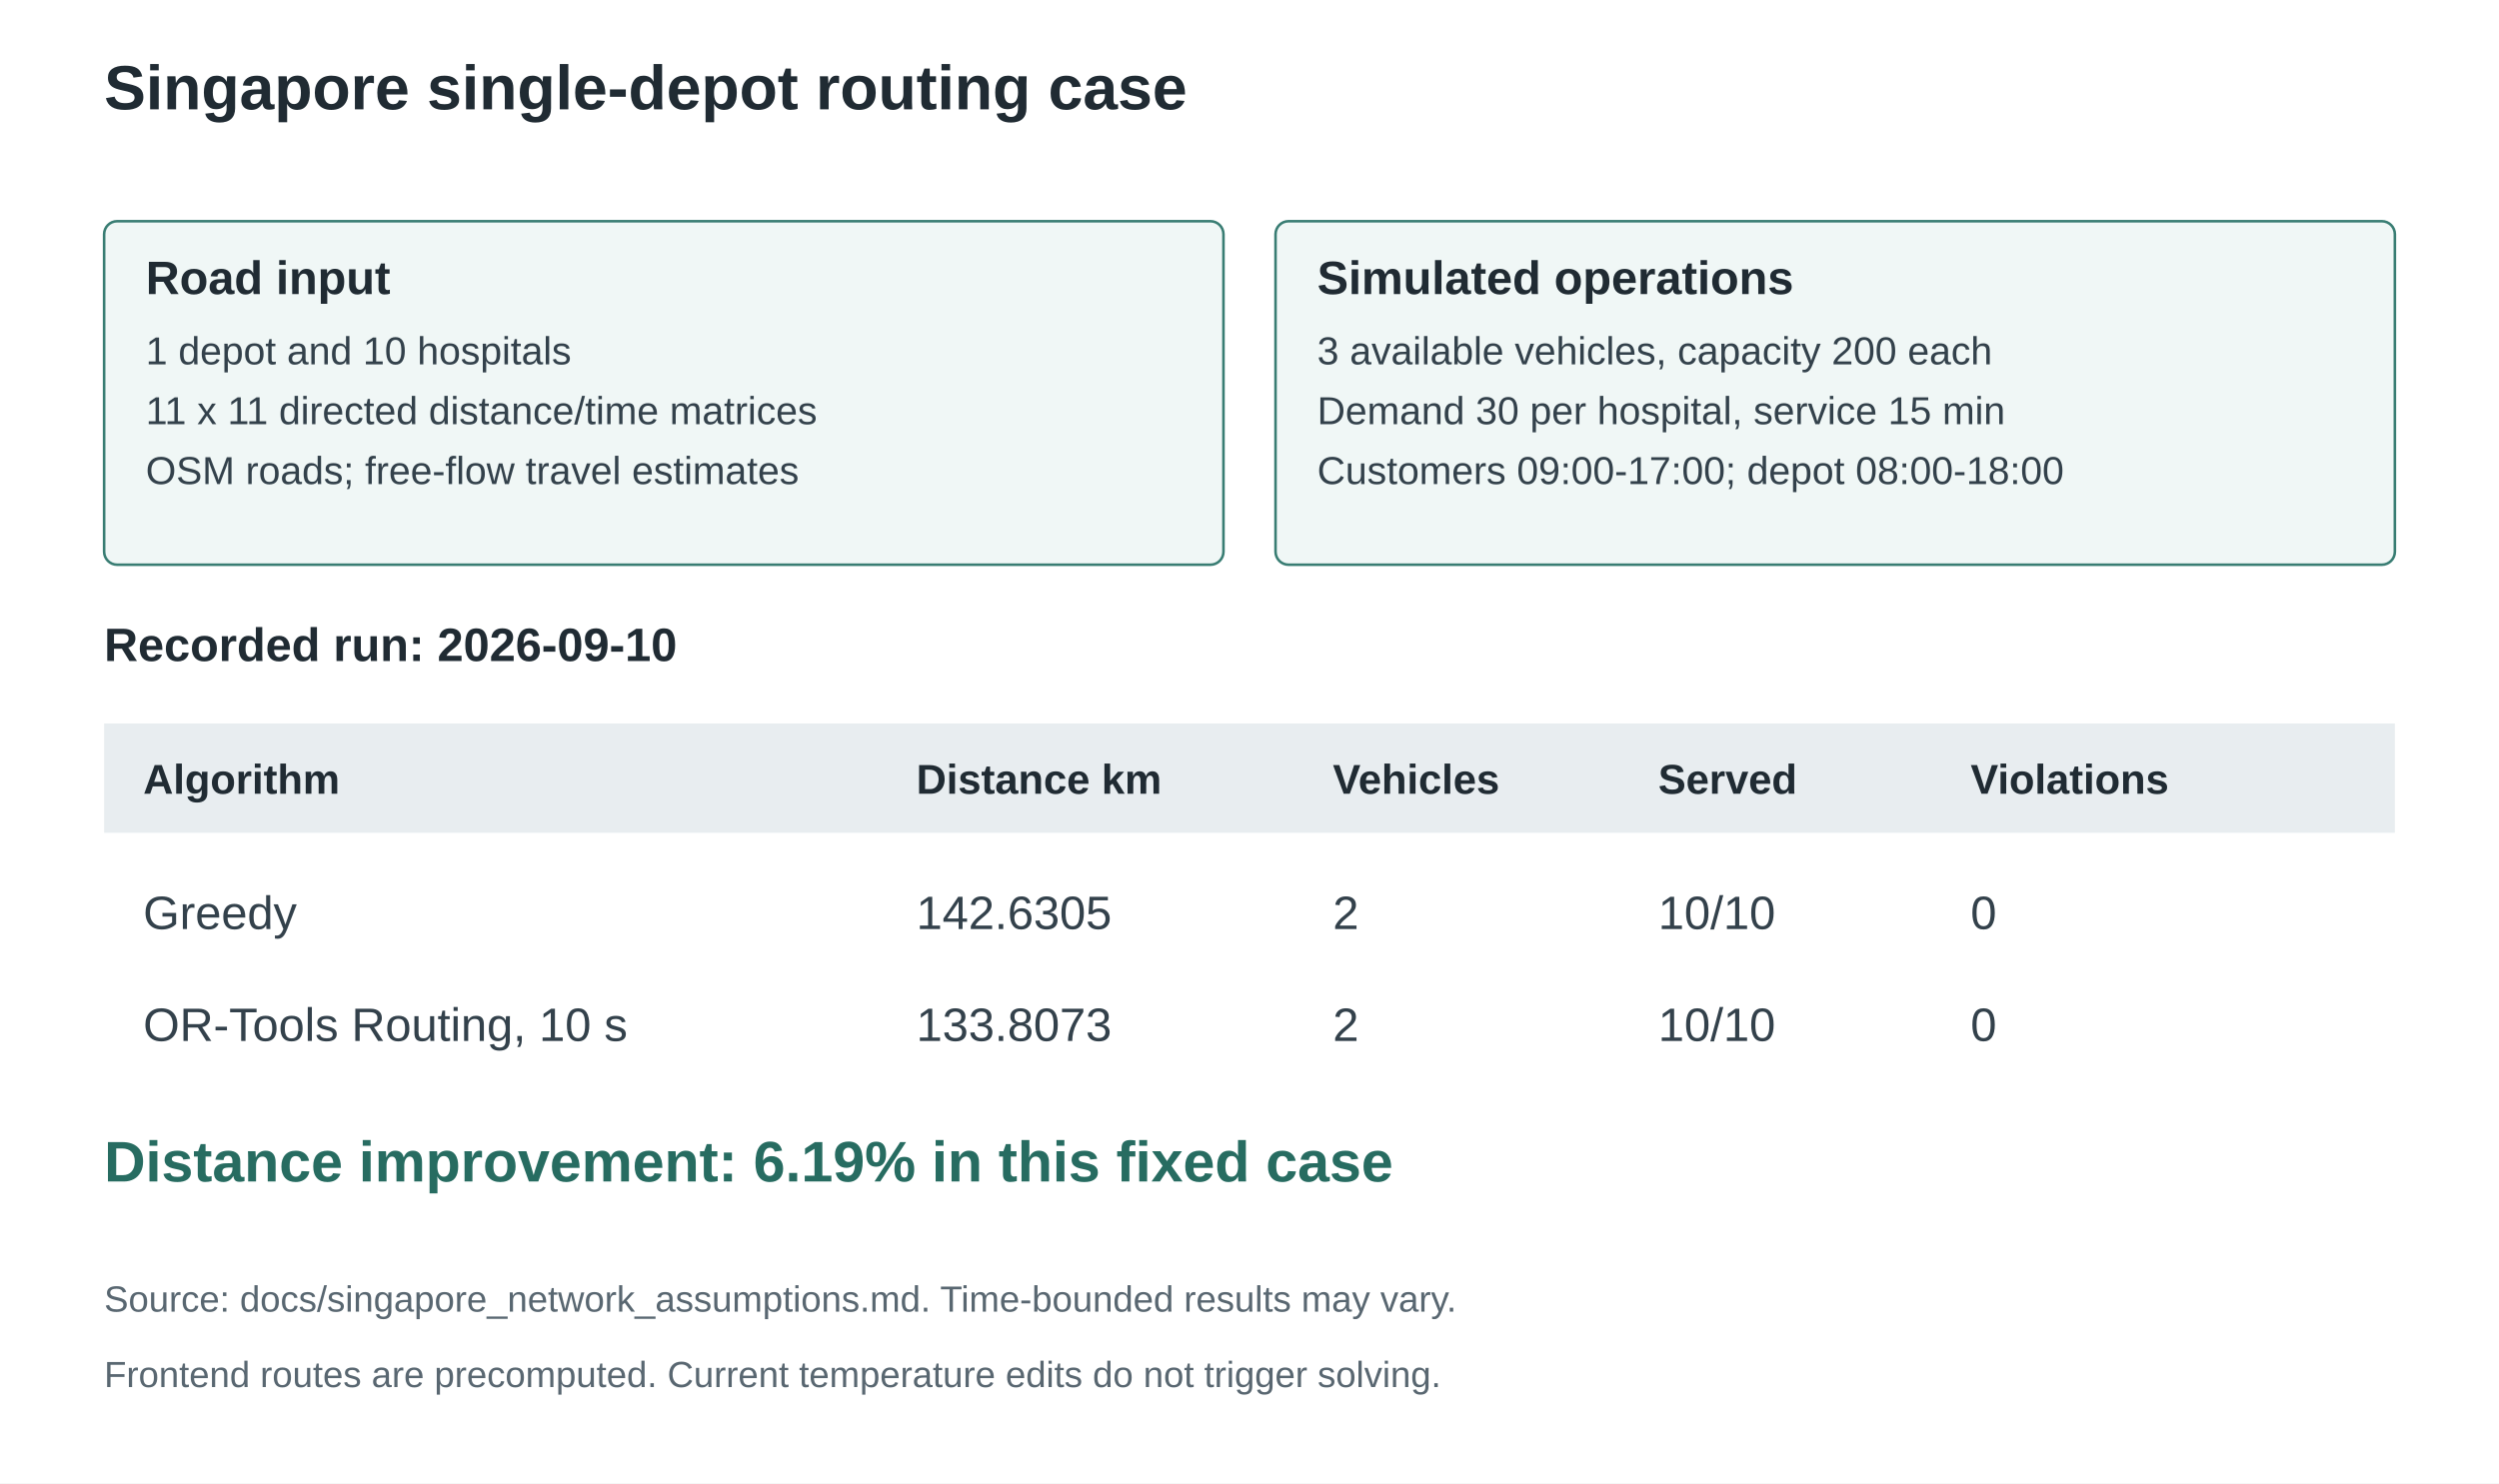
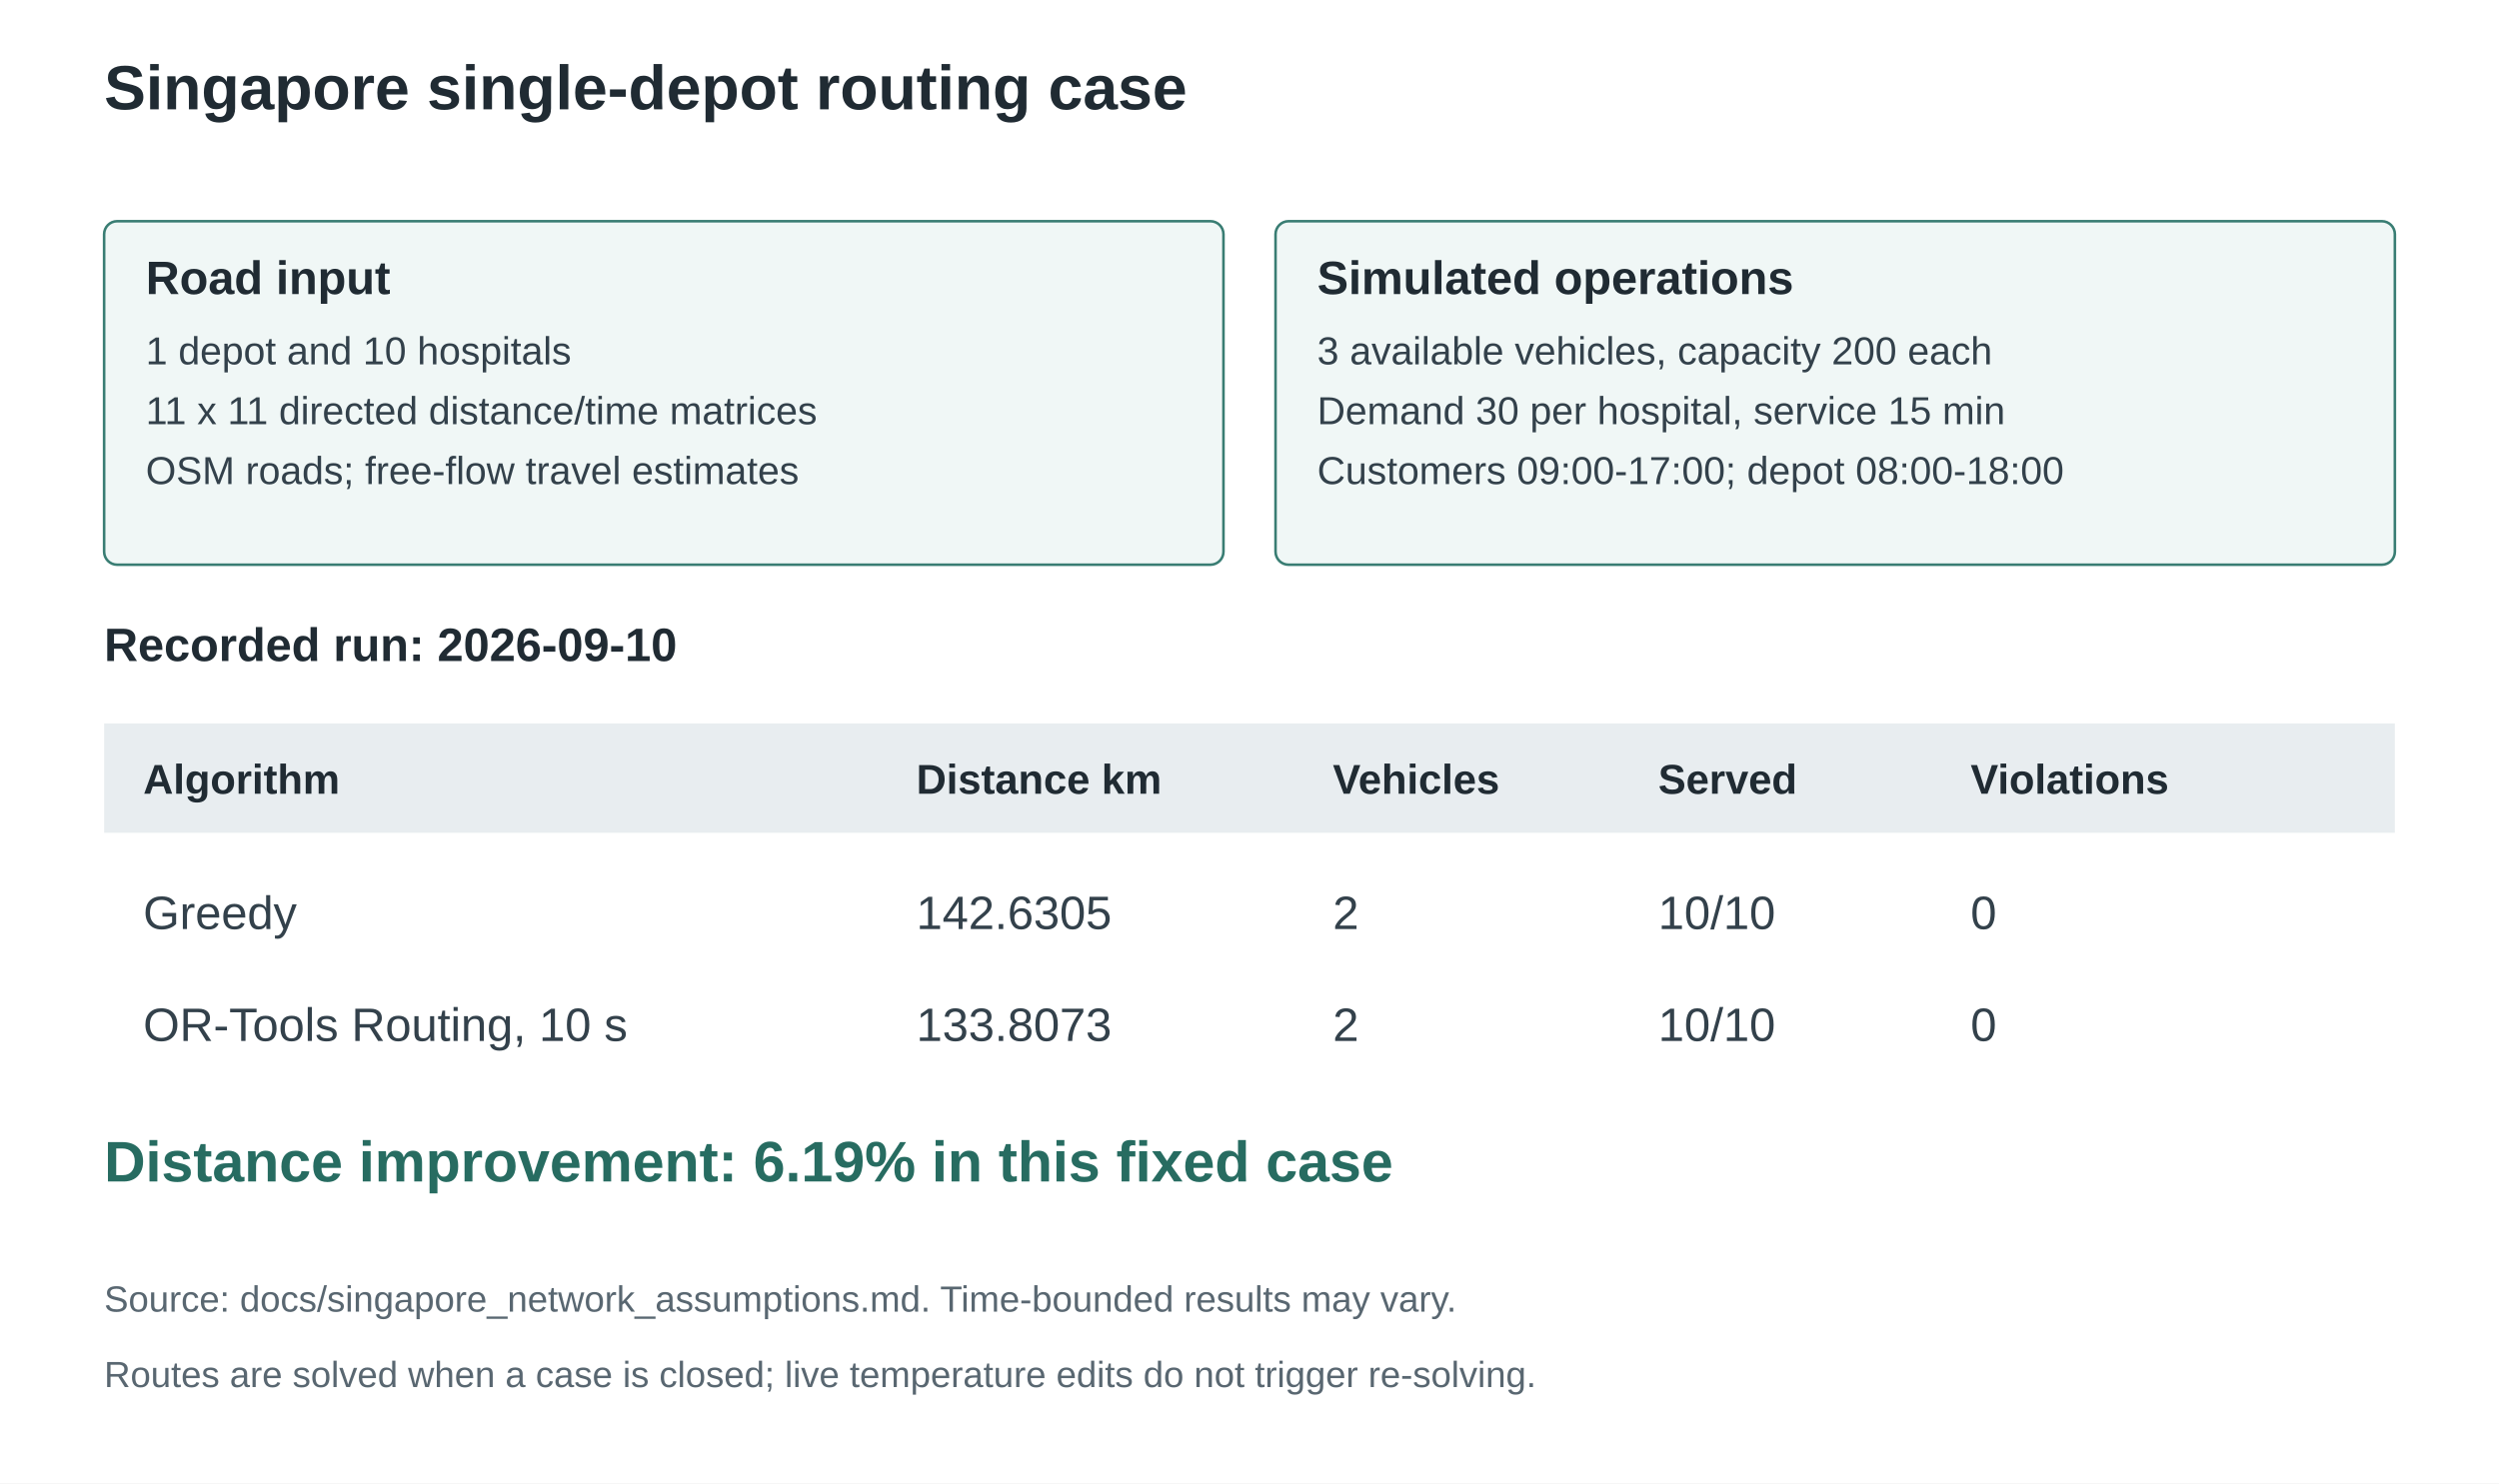
<svg xmlns="http://www.w3.org/2000/svg" viewBox="0 0 960 570" font-family="Arial, Helvetica, sans-serif" role="img" aria-label="Singapore single-depot routing case">
  <rect width="960" height="570" fill="#ffffff" />
  <defs>
    <marker id="arrow" viewBox="0 0 10 10" refX="9" refY="5" markerWidth="7" markerHeight="7" orient="auto-start-reverse">
      <path d="M0,0 L10,5 L0,10 z" fill="#52606d" />
    </marker>
  </defs>
  <text x="40" y="42" font-size="24" font-weight="700" fill="#202b33">Singapore single-depot routing case</text>
  <rect x="40" y="85" width="430" height="132" rx="5" fill="#f0f7f6" stroke="#397d73" />
  <text x="56" y="113" font-size="18" fill="#202b33" font-weight="700">Road input</text>
  <text x="56" y="140" font-size="15" fill="#33414b">1 depot and 10 hospitals</text>
  <text x="56" y="163" font-size="15" fill="#33414b">11 x 11 directed distance/time matrices</text>
  <text x="56" y="186" font-size="15" fill="#33414b">OSM roads; free-flow travel estimates</text>
  <rect x="490" y="85" width="430" height="132" rx="5" fill="#f0f7f6" stroke="#397d73" />
  <text x="506" y="113" font-size="18" fill="#202b33" font-weight="700">Simulated operations</text>
  <text x="506" y="140" font-size="15" fill="#33414b">3 available vehicles, capacity 200 each</text>
  <text x="506" y="163" font-size="15" fill="#33414b">Demand 30 per hospital, service 15 min</text>
  <text x="506" y="186" font-size="15" fill="#33414b">Customers 09:00-17:00; depot 08:00-18:00</text>
  <text x="40" y="254" font-size="18" fill="#202b33" font-weight="700">Recorded run: 2026-09-10</text>
  <rect x="40" y="278" width="880" height="42" fill="#e8edf0" />
  <text x="55" y="305" font-size="16" fill="#202b33" font-weight="700">Algorithm</text>
  <text x="352" y="305" font-size="16" fill="#202b33" font-weight="700">Distance km</text>
  <text x="512" y="305" font-size="16" fill="#202b33" font-weight="700">Vehicles</text>
  <text x="637" y="305" font-size="16" fill="#202b33" font-weight="700">Served</text>
  <text x="757" y="305" font-size="16" fill="#202b33" font-weight="700">Violations</text>
  <text x="55" y="357" font-size="18" fill="#33414b">Greedy</text>
  <text x="352" y="357" font-size="18" fill="#33414b">142.6305</text>
  <text x="512" y="357" font-size="18" fill="#33414b">2</text>
  <text x="637" y="357" font-size="18" fill="#33414b">10/10</text>
  <text x="757" y="357" font-size="18" fill="#33414b">0</text>
  <text x="55" y="400" font-size="18" fill="#33414b">OR-Tools Routing, 10 s</text>
  <text x="352" y="400" font-size="18" fill="#33414b">133.8073</text>
  <text x="512" y="400" font-size="18" fill="#33414b">2</text>
  <text x="637" y="400" font-size="18" fill="#33414b">10/10</text>
  <text x="757" y="400" font-size="18" fill="#33414b">0</text>
  <text x="40" y="454" font-size="22" fill="#276c61" font-weight="700">Distance improvement: 6.19% in this fixed case</text>
  <text x="40" y="504" font-size="14" fill="#596771">Source: docs/singapore_network_assumptions.md. Time-bounded results may vary.</text>
-   <text x="40" y="533" font-size="14" fill="#596771">Frontend routes are precomputed. Current temperature edits do not trigger solving.</text>
+   <text x="40" y="533" font-size="14" fill="#596771">Routes are solved when a case is closed; live temperature edits do not trigger re-solving.</text>
</svg>
